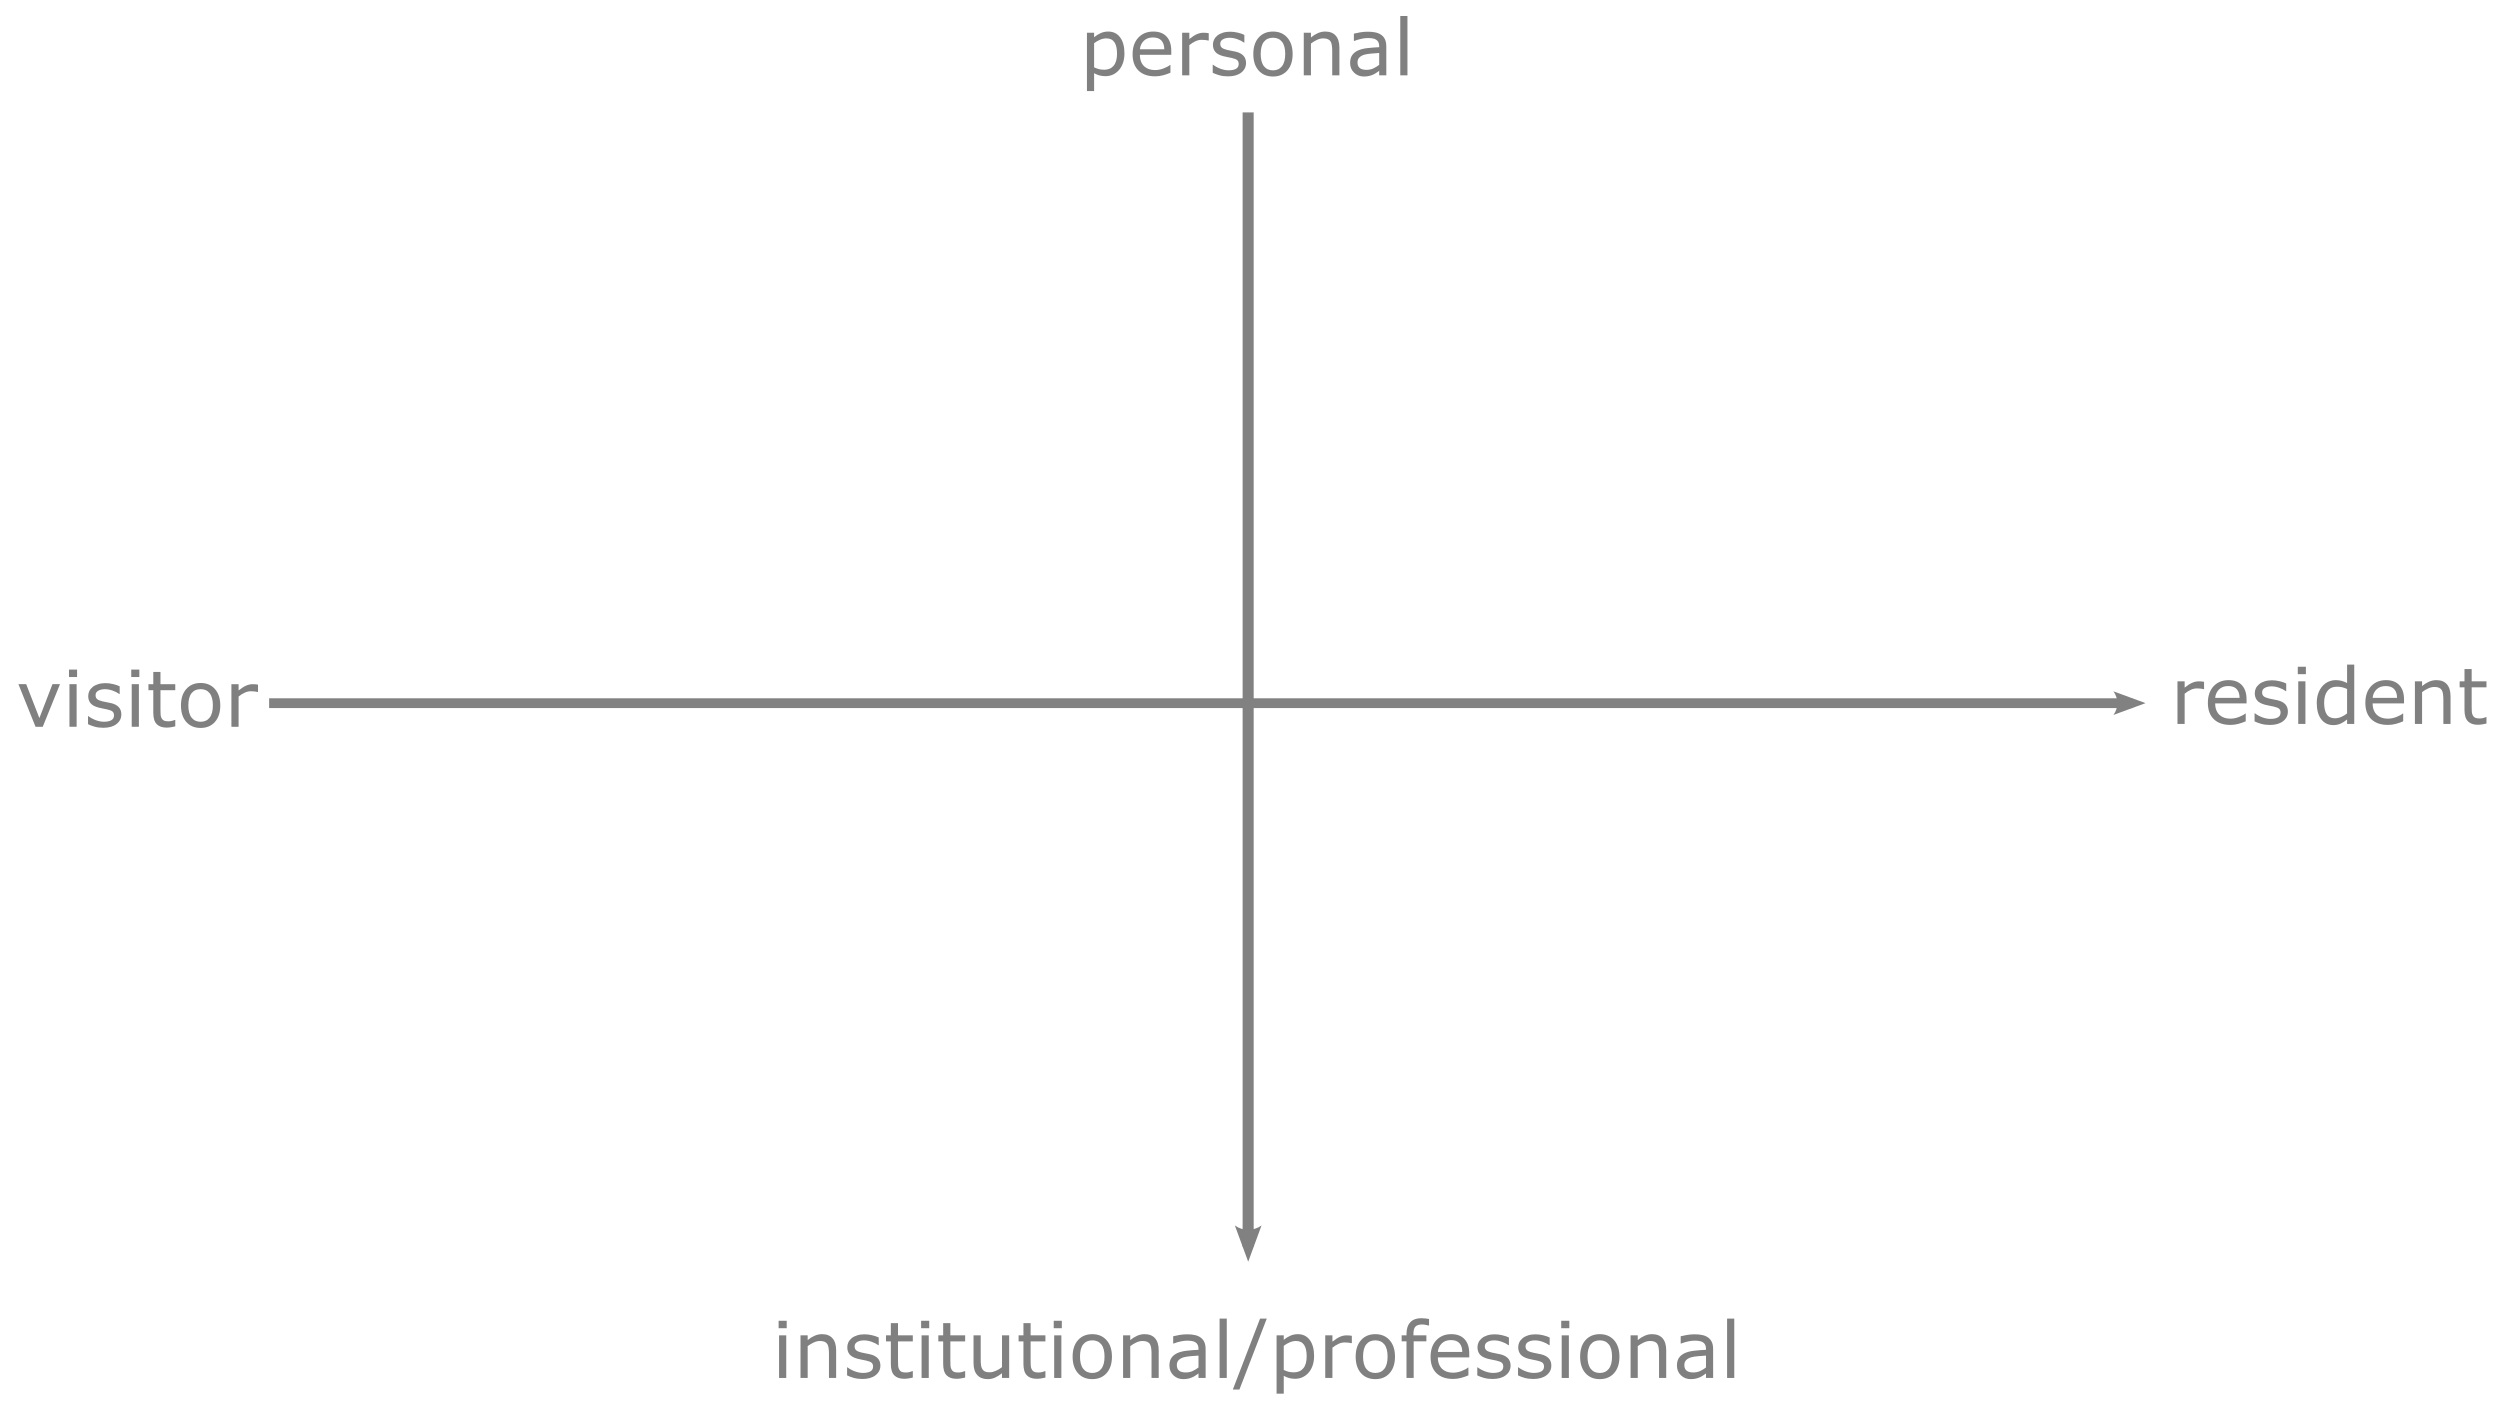
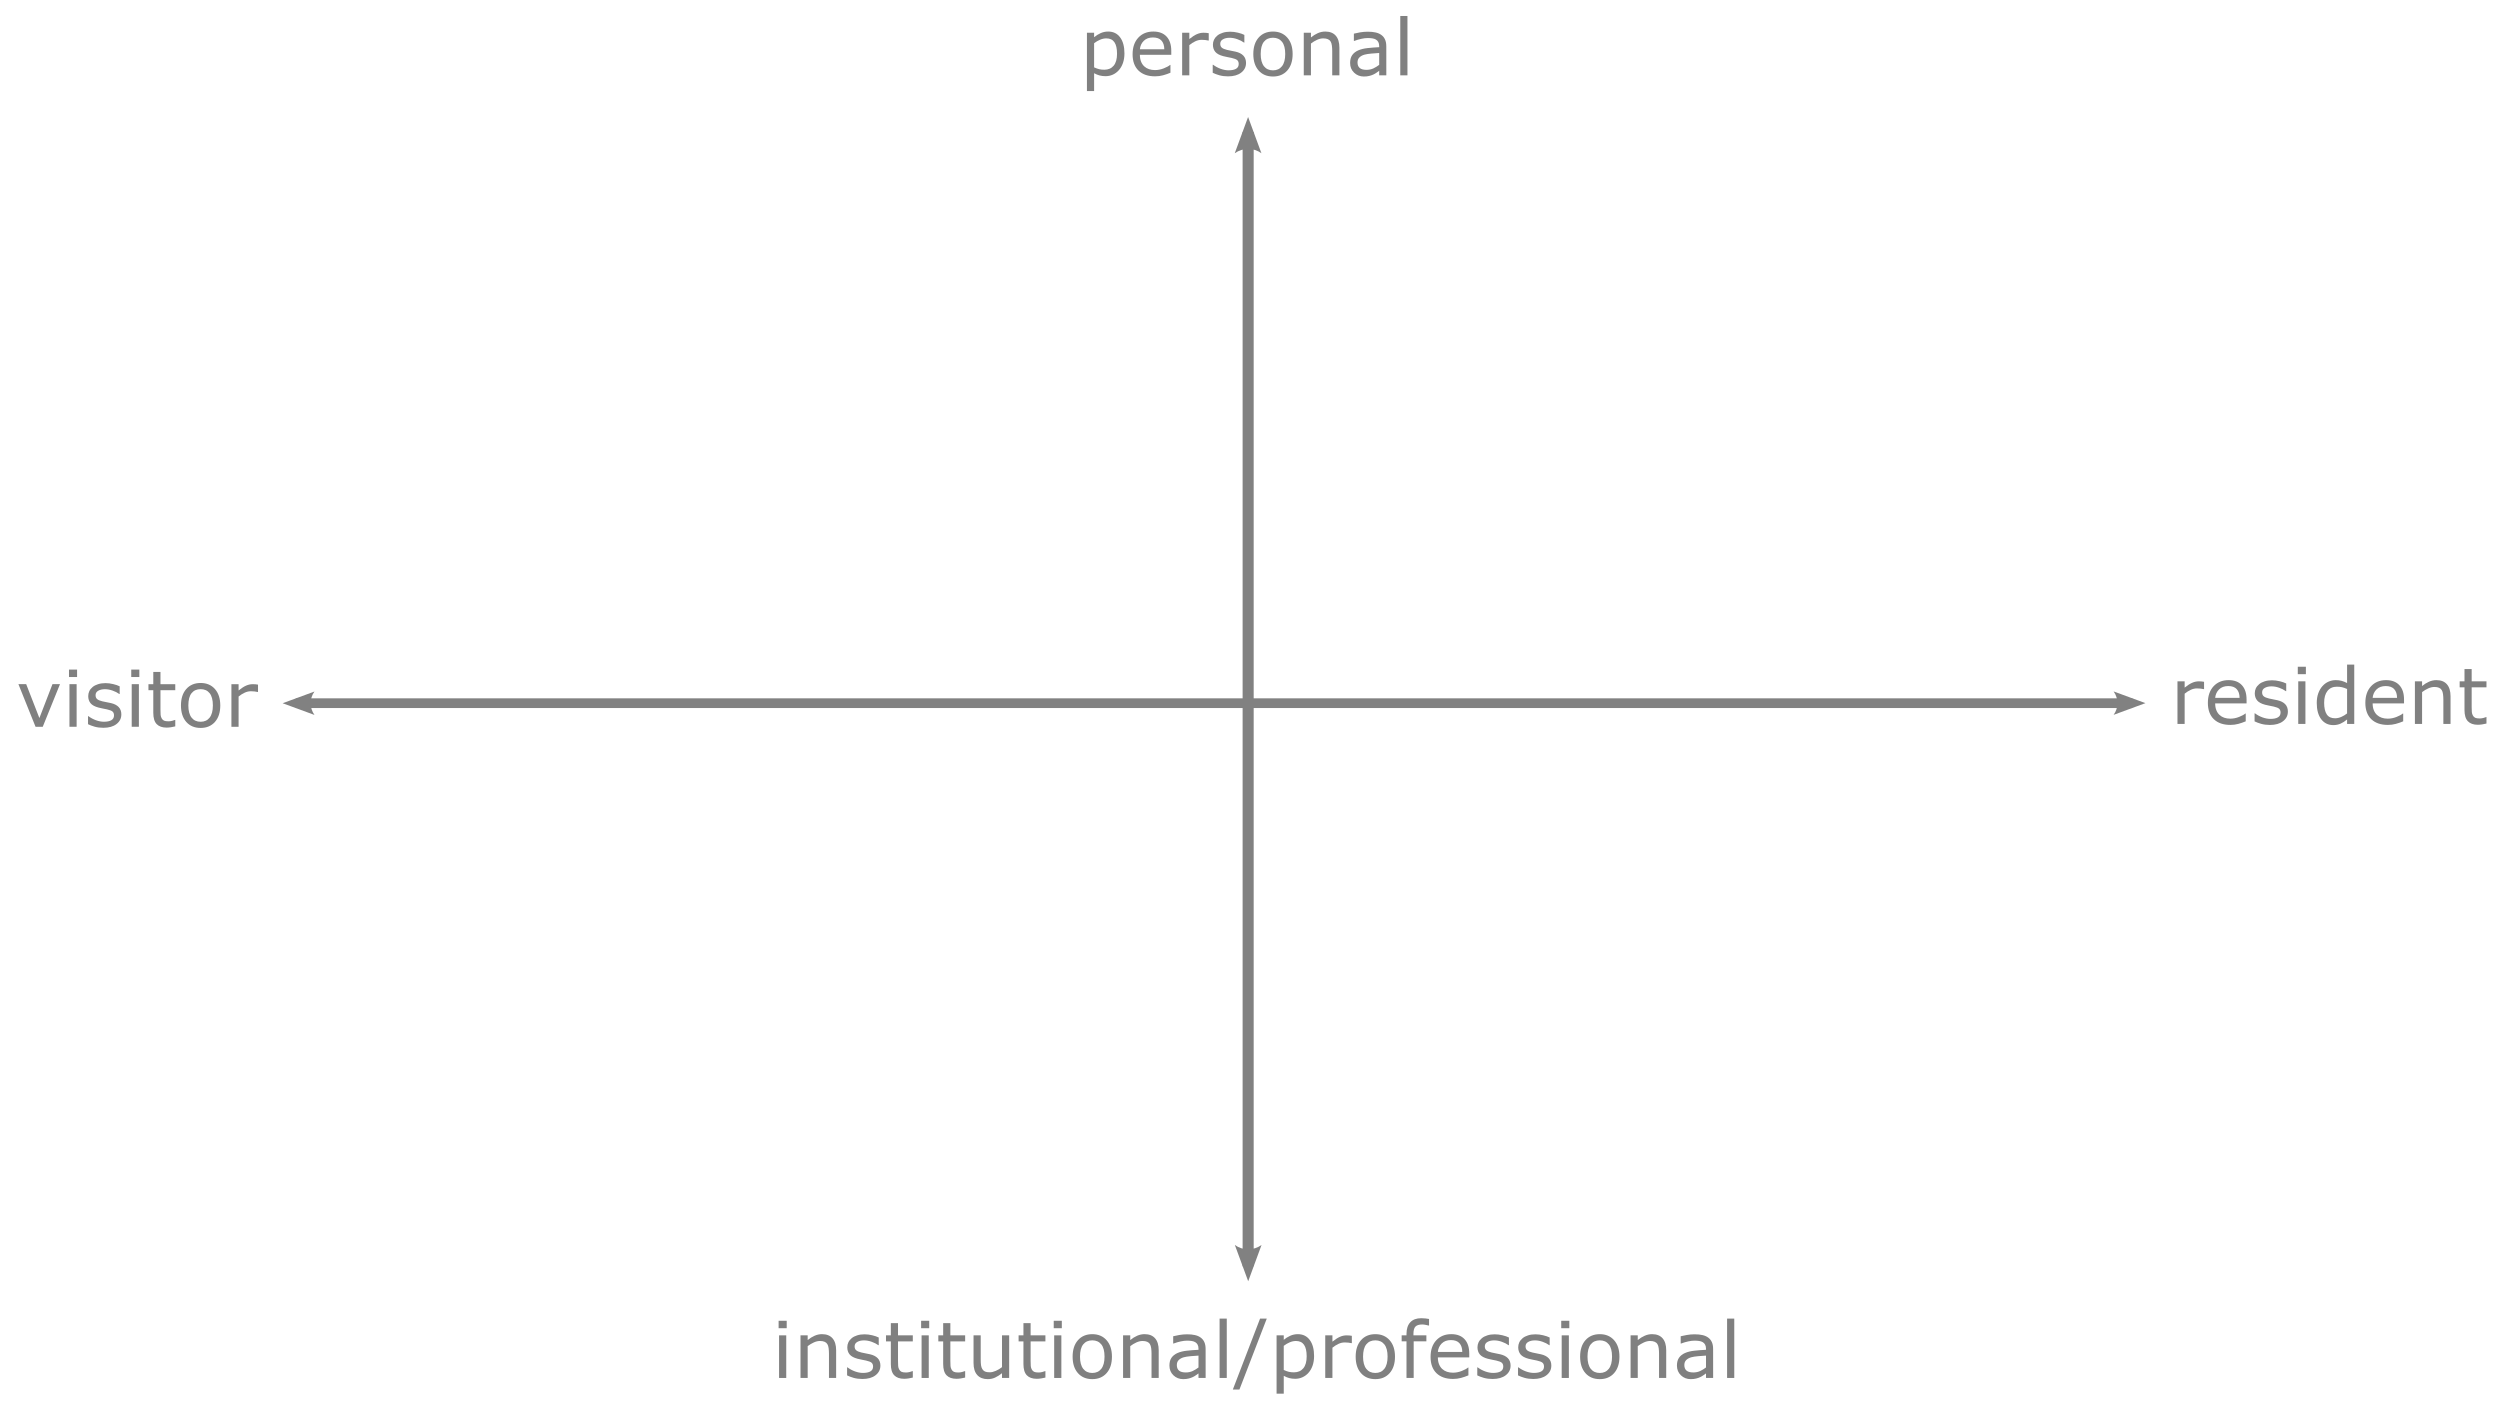
<svg xmlns="http://www.w3.org/2000/svg" width="338.667mm" height="190.5mm" viewBox="0 0 338.667 190.5" version="1.1" id="svg5">
  <defs id="defs2">
+     <marker style="overflow:visible" id="marker1317" refX="0.0" refY="0.0" orient="auto">
+       <path transform="scale(0.3) translate(-2.3,0)" d="M 8.719,4.034 L -2.207,0.016 L 8.719,-4.002 C 6.973,-1.63 6.983,1.616 8.719,4.034 z " style="fill-rule:evenodd;fill:context-stroke;stroke-width:0.625;stroke-linejoin:round" id="path1315" />
+     </marker>
+     <marker style="overflow:visible" id="Arrow2Sstart" refX="0.0" refY="0.0" orient="auto">
+       <path transform="scale(0.3) translate(-2.3,0)" d="M 8.719,4.034 L -2.207,0.016 L 8.719,-4.002 C 6.973,-1.63 6.983,1.616 8.719,4.034 z " style="fill-rule:evenodd;fill:context-stroke;stroke-width:0.625;stroke-linejoin:round" id="path1059" />
+     </marker>
+     <marker style="overflow:visible" id="marker1299" refX="0.0" refY="0.0" orient="auto">
+       <path transform="scale(0.6) translate(0,0)" d="M 8.719,4.034 L -2.207,0.016 L 8.719,-4.002 C 6.973,-1.63 6.983,1.616 8.719,4.034 z " style="fill-rule:evenodd;fill:context-stroke;stroke-width:0.625;stroke-linejoin:round" id="path1297" />
+     </marker>
+     <marker style="overflow:visible" id="Arrow2Mstart" refX="0.0" refY="0.0" orient="auto">
+       <path transform="scale(0.6) translate(0,0)" d="M 8.719,4.034 L -2.207,0.016 L 8.719,-4.002 C 6.973,-1.63 6.983,1.616 8.719,4.034 z " style="fill-rule:evenodd;fill:context-stroke;stroke-width:0.625;stroke-linejoin:round" id="path1053" />
+     </marker>
    <marker style="overflow:visible;" id="marker7931" refX="0.0" refY="0.0" orient="auto">
      <path transform="scale(0.3) rotate(180) translate(-2.3,0)" d="M 8.719,4.034 L -2.207,0.016 L 8.719,-4.002 C 6.973,-1.63 6.983,1.616 8.719,4.034 z " style="fill-rule:evenodd;fill:context-stroke;stroke-width:0.625;stroke-linejoin:round;" id="path7929" />
    </marker>
    <marker style="overflow:visible;" id="Arrow2Send" refX="0.0" refY="0.0" orient="auto">
      <path transform="scale(0.3) rotate(180) translate(-2.3,0)" d="M 8.719,4.034 L -2.207,0.016 L 8.719,-4.002 C 6.973,-1.63 6.983,1.616 8.719,4.034 z " style="fill-rule:evenodd;fill:context-stroke;stroke-width:0.625;stroke-linejoin:round;" id="path7625" />
    </marker>
    <marker style="overflow:visible;" id="marker7878" refX="0.0" refY="0.0" orient="auto">
      <path transform="scale(0.6) rotate(180) translate(0,0)" d="M 8.719,4.034 L -2.207,0.016 L 8.719,-4.002 C 6.973,-1.63 6.983,1.616 8.719,4.034 z " style="fill-rule:evenodd;fill:context-stroke;stroke-width:0.625;stroke-linejoin:round;" id="path7876" />
    </marker>
    <marker style="overflow:visible;" id="Arrow2Mend" refX="0.0" refY="0.0" orient="auto">
      <path transform="scale(0.6) rotate(180) translate(0,0)" d="M 8.719,4.034 L -2.207,0.016 L 8.719,-4.002 C 6.973,-1.63 6.983,1.616 8.719,4.034 z " style="fill-rule:evenodd;fill:context-stroke;stroke-width:0.625;stroke-linejoin:round;" id="path7619" />
    </marker>
    <marker style="overflow:visible;" id="Arrow1Lend" refX="0.0" refY="0.0" orient="auto">
      <path transform="scale(0.8) rotate(180) translate(12.5,0)" style="fill-rule:evenodd;fill:context-stroke;stroke:context-stroke;stroke-width:1.0pt;" d="M 0.0,0.0 L 5.0,-5.0 L -12.5,0.0 L 5.0,5.0 L 0.0,0.0 z " id="path7595" />
    </marker>
    <marker style="overflow:visible" id="Arrow1Lstart" refX="0.0" refY="0.0" orient="auto">
      <path transform="scale(0.8) translate(12.5,0)" style="fill-rule:evenodd;fill:context-stroke;stroke:context-stroke;stroke-width:1.0pt" d="M 0.0,0.0 L 5.0,-5.0 L -12.5,0.0 L 5.0,5.0 L 0.0,0.0 z " id="path7592" />
    </marker>
  </defs>
  <g id="layer1">
    <g aria-label="personal" id="text1262" style="font-size:10.583px;line-height:1.25;stroke-width:0.265;fill:#808080">
      <path d="m 152.324,7.25 q 0,0.703 -0.202,1.287 -0.202,0.579 -0.568,0.982 -0.341,0.382 -0.806,0.594 -0.46,0.207 -0.977,0.207 -0.45,0 -0.816,-0.098 -0.362,-0.098 -0.739,-0.305 v 2.418 h -0.972 V 4.434 h 0.972 v 0.605 q 0.388,-0.326 0.868,-0.543 0.486,-0.222 1.034,-0.222 1.044,0 1.623,0.791 0.584,0.785 0.584,2.186 z m -1.003,0.026 q 0,-1.044 -0.357,-1.561 -0.357,-0.517 -1.096,-0.517 -0.419,0 -0.842,0.181 -0.424,0.181 -0.811,0.475 v 3.271 q 0.413,0.186 0.708,0.253 0.3,0.067 0.677,0.067 0.811,0 1.266,-0.548 0.455,-0.548 0.455,-1.623 z" id="path31" style="fill:#808080" />
      <path d="m 158.67,7.421 h -4.253 q 0,0.532 0.16,0.93 0.16,0.393 0.439,0.646 0.269,0.248 0.636,0.372 0.372,0.124 0.816,0.124 0.589,0 1.183,-0.233 0.599,-0.238 0.853,-0.465 h 0.052 v 1.059 q -0.491,0.207 -1.003,0.346 -0.512,0.14 -1.075,0.14 -1.437,0 -2.243,-0.775 -0.806,-0.78 -0.806,-2.212 0,-1.416 0.77,-2.248 0.775,-0.832 2.036,-0.832 1.168,0 1.798,0.682 0.636,0.682 0.636,1.938 z m -0.946,-0.744 q -0.005,-0.765 -0.388,-1.183 -0.377,-0.419 -1.152,-0.419 -0.78,0 -1.245,0.46 -0.46,0.46 -0.522,1.142 z" id="path33" style="fill:#808080" />
      <path d="m 163.745,5.493 h -0.052 q -0.217,-0.052 -0.424,-0.072 -0.202,-0.026 -0.481,-0.026 -0.45,0 -0.868,0.202 -0.419,0.196 -0.806,0.512 v 4.098 h -0.972 V 4.434 h 0.972 v 0.853 q 0.579,-0.465 1.018,-0.656 0.444,-0.196 0.904,-0.196 0.253,0 0.367,0.016 0.114,0.01 0.341,0.047 z" id="path35" style="fill:#808080" />
      <path d="m 168.794,8.542 q 0,0.791 -0.656,1.297 -0.651,0.506 -1.783,0.506 -0.641,0 -1.178,-0.15 -0.532,-0.155 -0.894,-0.336 V 8.77 h 0.052 q 0.46,0.346 1.023,0.553 0.563,0.202 1.08,0.202 0.641,0 1.003,-0.207 0.362,-0.207 0.362,-0.651 0,-0.341 -0.196,-0.517 -0.196,-0.176 -0.754,-0.3 -0.207,-0.047 -0.543,-0.109 -0.331,-0.062 -0.605,-0.134 -0.76,-0.202 -1.08,-0.589 -0.315,-0.393 -0.315,-0.961 0,-0.357 0.145,-0.672 0.15,-0.315 0.45,-0.563 0.289,-0.243 0.734,-0.382 0.45,-0.145 1.003,-0.145 0.517,0 1.044,0.129 0.532,0.124 0.884,0.305 v 1.039 h -0.052 q -0.372,-0.274 -0.904,-0.46 -0.532,-0.191 -1.044,-0.191 -0.532,0 -0.899,0.207 -0.367,0.202 -0.367,0.605 0,0.357 0.222,0.537 0.217,0.181 0.703,0.295 0.269,0.062 0.599,0.124 0.336,0.062 0.558,0.114 0.677,0.155 1.044,0.532 0.367,0.382 0.367,1.013 z" id="path37" style="fill:#808080" />
      <path d="m 175.109,7.323 q 0,1.411 -0.723,2.227 -0.723,0.816 -1.938,0.816 -1.225,0 -1.948,-0.816 -0.718,-0.816 -0.718,-2.227 0,-1.411 0.718,-2.227 0.723,-0.822 1.948,-0.822 1.214,0 1.938,0.822 0.723,0.816 0.723,2.227 z m -1.003,0 q 0,-1.121 -0.439,-1.664 -0.439,-0.548 -1.22,-0.548 -0.791,0 -1.23,0.548 -0.434,0.543 -0.434,1.664 0,1.085 0.439,1.648 0.439,0.558 1.225,0.558 0.775,0 1.214,-0.553 0.444,-0.558 0.444,-1.654 z" id="path39" style="fill:#808080" />
      <path d="M 181.444,10.206 H 180.472 V 6.92 q 0,-0.398 -0.046,-0.744 -0.046,-0.351 -0.171,-0.548 -0.129,-0.217 -0.372,-0.32 -0.243,-0.109 -0.63,-0.109 -0.398,0 -0.832,0.196 -0.434,0.196 -0.832,0.501 v 4.31 h -0.972 V 4.434 h 0.972 V 5.075 q 0.455,-0.377 0.941,-0.589 0.486,-0.212 0.997,-0.212 0.935,0 1.426,0.563 0.491,0.563 0.491,1.623 z" id="path41" style="fill:#808080" />
      <path d="m 187.8,10.206 h -0.966 V 9.591 q -0.129,0.088 -0.351,0.248 -0.217,0.155 -0.424,0.248 -0.243,0.119 -0.558,0.196 -0.315,0.083 -0.739,0.083 -0.78,0 -1.323,-0.517 -0.543,-0.517 -0.543,-1.318 0,-0.656 0.279,-1.059 0.284,-0.408 0.806,-0.641 0.527,-0.233 1.266,-0.315 0.739,-0.083 1.586,-0.124 V 6.243 q 0,-0.331 -0.119,-0.548 -0.114,-0.217 -0.331,-0.341 -0.207,-0.119 -0.496,-0.16 -0.289,-0.041 -0.605,-0.041 -0.382,0 -0.853,0.103 -0.47,0.098 -0.972,0.289 h -0.052 V 4.558 q 0.284,-0.078 0.822,-0.171 0.537,-0.093 1.059,-0.093 0.61,0 1.059,0.103 0.455,0.098 0.785,0.341 0.326,0.238 0.496,0.615 0.171,0.377 0.171,0.935 z M 186.834,8.785 V 7.178 q -0.444,0.026 -1.049,0.078 -0.599,0.052 -0.951,0.15 -0.419,0.119 -0.677,0.372 -0.258,0.248 -0.258,0.687 0,0.496 0.3,0.749 0.3,0.248 0.915,0.248 0.512,0 0.935,-0.196 0.424,-0.202 0.785,-0.481 z" id="path43" style="fill:#808080" />
      <path d="m 190.663,10.206 h -0.972 V 2.165 h 0.972 z" id="path45" style="fill:#808080" />
    </g>
    <g aria-label="visitor " id="text1262-1" style="font-size:10.583px;line-height:1.25;text-align:center;text-anchor:middle;stroke-width:0.265;fill:#808080">
      <path d="M 8.127,92.68 5.791,98.453 H 4.814 L 2.494,92.68 h 1.054 l 1.788,4.594 1.772,-4.594 z" id="path48" style="fill:#808080" />
      <path d="M 10.442,91.714 H 9.346 v -1.008 h 1.096 z m -0.062,6.739 H 9.408 v -5.772 h 0.972 z" id="path50" style="fill:#808080" />
      <path d="m 16.436,96.789 q 0,0.791 -0.656,1.297 -0.651,0.506 -1.783,0.506 -0.641,0 -1.178,-0.15 -0.532,-0.155 -0.894,-0.336 v -1.09 h 0.052 q 0.46,0.346 1.023,0.553 0.563,0.202 1.08,0.202 0.641,0 1.003,-0.207 0.362,-0.207 0.362,-0.651 0,-0.341 -0.196,-0.517 -0.196,-0.176 -0.754,-0.3 -0.207,-0.047 -0.543,-0.109 -0.331,-0.062 -0.605,-0.134 -0.76,-0.202 -1.08,-0.589 -0.315,-0.393 -0.315,-0.961 0,-0.357 0.145,-0.672 0.15,-0.315 0.45,-0.563 0.289,-0.243 0.734,-0.382 0.45,-0.145 1.003,-0.145 0.517,0 1.044,0.129 0.532,0.124 0.884,0.305 v 1.039 h -0.052 q -0.372,-0.274 -0.904,-0.46 -0.532,-0.191 -1.044,-0.191 -0.532,0 -0.899,0.207 -0.367,0.202 -0.367,0.605 0,0.357 0.222,0.537 0.217,0.181 0.703,0.295 0.269,0.062 0.599,0.124 0.336,0.062 0.558,0.114 0.677,0.155 1.044,0.532 0.367,0.382 0.367,1.013 z" id="path52" style="fill:#808080" />
      <path d="m 18.876,91.714 h -1.096 v -1.008 h 1.096 z m -0.062,6.739 h -0.972 v -5.772 h 0.972 z" id="path54" style="fill:#808080" />
      <path d="m 23.743,98.401 q -0.274,0.072 -0.599,0.119 -0.32,0.047 -0.574,0.047 -0.884,0 -1.344,-0.475 -0.46,-0.475 -0.46,-1.524 v -3.07 h -0.656 v -0.816 h 0.656 v -1.659 h 0.972 v 1.659 h 2.005 v 0.816 h -2.005 v 2.63 q 0,0.455 0.021,0.713 0.021,0.253 0.145,0.475 0.114,0.207 0.31,0.305 0.202,0.093 0.61,0.093 0.238,0 0.496,-0.067 0.258,-0.072 0.372,-0.119 h 0.052 z" id="path56" style="fill:#808080" />
      <path d="m 29.841,95.569 q 0,1.411 -0.723,2.227 -0.723,0.816 -1.938,0.816 -1.225,0 -1.948,-0.816 -0.718,-0.816 -0.718,-2.227 0,-1.411 0.718,-2.227 0.723,-0.822 1.948,-0.822 1.214,0 1.938,0.822 0.723,0.816 0.723,2.227 z m -1.003,0 q 0,-1.121 -0.439,-1.664 -0.439,-0.548 -1.22,-0.548 -0.791,0 -1.23,0.548 -0.434,0.543 -0.434,1.664 0,1.085 0.439,1.648 0.439,0.558 1.225,0.558 0.775,0 1.214,-0.553 0.444,-0.558 0.444,-1.654 z" id="path58" style="fill:#808080" />
      <path d="m 34.952,93.74 h -0.052 q -0.217,-0.052 -0.424,-0.072 -0.202,-0.026 -0.481,-0.026 -0.45,0 -0.868,0.202 -0.419,0.196 -0.806,0.512 v 4.098 h -0.972 v -5.772 h 0.972 v 0.853 q 0.579,-0.465 1.018,-0.656 0.444,-0.196 0.904,-0.196 0.253,0 0.367,0.015 0.114,0.01 0.341,0.047 z" id="path60" style="fill:#808080" />
    </g>
    <g aria-label="resident" id="text1262-1-8" style="font-size:10.583px;line-height:1.25;text-align:center;text-anchor:middle;stroke-width:0.265;fill:#808080">
      <path d="m 298.578,93.355 h -0.052 q -0.217,-0.052 -0.424,-0.072 -0.202,-0.026 -0.481,-0.026 -0.45,0 -0.868,0.202 -0.419,0.196 -0.806,0.512 v 4.098 h -0.972 v -5.772 h 0.972 v 0.853 q 0.579,-0.465 1.018,-0.656 0.444,-0.196 0.904,-0.196 0.253,0 0.367,0.015 0.114,0.01 0.341,0.047 z" id="path63" style="fill:#808080" />
      <path d="m 304.335,95.283 h -4.253 q 0,0.532 0.16,0.93 0.16,0.393 0.439,0.646 0.269,0.248 0.636,0.372 0.372,0.124 0.816,0.124 0.589,0 1.183,-0.233 0.599,-0.238 0.853,-0.465 h 0.052 v 1.059 q -0.491,0.207 -1.003,0.346 -0.512,0.14 -1.075,0.14 -1.437,0 -2.243,-0.775 -0.806,-0.78 -0.806,-2.212 0,-1.416 0.77,-2.248 0.775,-0.832 2.036,-0.832 1.168,0 1.798,0.682 0.636,0.682 0.636,1.938 z m -0.946,-0.744 q -0.005,-0.765 -0.388,-1.183 -0.377,-0.419 -1.152,-0.419 -0.78,0 -1.245,0.46 -0.46,0.46 -0.522,1.142 z" id="path65" style="fill:#808080" />
      <path d="m 309.931,96.404 q 0,0.791 -0.656,1.297 -0.651,0.506 -1.783,0.506 -0.641,0 -1.178,-0.15 -0.532,-0.155 -0.894,-0.336 v -1.09 h 0.052 q 0.46,0.346 1.023,0.553 0.563,0.202 1.08,0.202 0.641,0 1.003,-0.207 0.362,-0.207 0.362,-0.651 0,-0.341 -0.196,-0.517 -0.196,-0.176 -0.754,-0.3 -0.207,-0.047 -0.543,-0.109 -0.331,-0.062 -0.605,-0.134 -0.76,-0.202 -1.08,-0.589 -0.315,-0.393 -0.315,-0.961 0,-0.357 0.145,-0.672 0.15,-0.315 0.45,-0.563 0.289,-0.243 0.734,-0.382 0.45,-0.145 1.003,-0.145 0.517,0 1.044,0.129 0.532,0.124 0.884,0.305 v 1.039 h -0.052 q -0.372,-0.274 -0.904,-0.46 -0.532,-0.191 -1.044,-0.191 -0.532,0 -0.899,0.207 -0.367,0.202 -0.367,0.605 0,0.357 0.222,0.537 0.217,0.181 0.703,0.295 0.269,0.062 0.599,0.124 0.336,0.062 0.558,0.114 0.677,0.155 1.044,0.532 0.367,0.382 0.367,1.013 z" id="path67" style="fill:#808080" />
      <path d="m 312.37,91.329 h -1.096 v -1.008 h 1.096 z m -0.062,6.739 h -0.972 v -5.772 h 0.972 z" id="path69" style="fill:#808080" />
      <path d="m 318.923,98.068 h -0.972 v -0.605 q -0.419,0.362 -0.873,0.563 -0.455,0.202 -0.987,0.202 -1.034,0 -1.643,-0.796 -0.605,-0.796 -0.605,-2.207 0,-0.734 0.207,-1.307 0.212,-0.574 0.568,-0.977 0.351,-0.393 0.816,-0.599 0.47,-0.207 0.972,-0.207 0.455,0 0.806,0.098 0.351,0.093 0.739,0.295 V 90.027 h 0.972 z m -0.972,-1.421 v -3.312 q -0.393,-0.176 -0.703,-0.243 -0.31,-0.067 -0.677,-0.067 -0.816,0 -1.271,0.568 -0.455,0.568 -0.455,1.612 0,1.028 0.351,1.566 0.351,0.532 1.127,0.532 0.413,0 0.837,-0.181 0.424,-0.186 0.791,-0.475 z" id="path71" style="fill:#808080" />
      <path d="m 325.667,95.283 h -4.253 q 0,0.532 0.16,0.93 0.16,0.393 0.439,0.646 0.269,0.248 0.636,0.372 0.372,0.124 0.816,0.124 0.589,0 1.183,-0.233 0.599,-0.238 0.853,-0.465 h 0.052 v 1.059 q -0.491,0.207 -1.003,0.346 -0.512,0.14 -1.075,0.14 -1.437,0 -2.243,-0.775 -0.806,-0.78 -0.806,-2.212 0,-1.416 0.77,-2.248 0.775,-0.832 2.036,-0.832 1.168,0 1.798,0.682 0.636,0.682 0.636,1.938 z m -0.946,-0.744 q -0.005,-0.765 -0.388,-1.183 -0.377,-0.419 -1.152,-0.419 -0.78,0 -1.245,0.46 -0.46,0.46 -0.522,1.142 z" id="path73" style="fill:#808080" />
      <path d="m 331.966,98.068 h -0.972 v -3.287 q 0,-0.398 -0.046,-0.744 -0.046,-0.351 -0.171,-0.548 -0.129,-0.217 -0.372,-0.32 -0.243,-0.109 -0.63,-0.109 -0.398,0 -0.832,0.196 -0.434,0.196 -0.832,0.501 v 4.31 h -0.972 v -5.772 h 0.972 v 0.641 q 0.455,-0.377 0.941,-0.589 0.486,-0.212 0.997,-0.212 0.935,0 1.426,0.563 0.491,0.563 0.491,1.623 z" id="path75" style="fill:#808080" />
      <path d="m 336.834,98.016 q -0.274,0.072 -0.599,0.119 -0.32,0.047 -0.574,0.047 -0.884,0 -1.344,-0.475 -0.46,-0.475 -0.46,-1.524 v -3.07 h -0.656 v -0.816 h 0.656 V 90.637 h 0.972 v 1.659 h 2.005 v 0.816 h -2.005 v 2.63 q 0,0.455 0.021,0.713 0.021,0.253 0.145,0.475 0.114,0.207 0.31,0.305 0.202,0.093 0.61,0.093 0.238,0 0.496,-0.067 0.258,-0.072 0.372,-0.119 h 0.052 z" id="path77" style="fill:#808080" />
    </g>
    <g aria-label="institutional/professional" id="text1262-0" style="font-size:10.583px;line-height:1.25;stroke-width:0.265;fill:#808080">
      <path d="m 106.572,179.929 h -1.096 v -1.008 h 1.096 z m -0.062,6.739 h -0.972 v -5.772 h 0.972 z" id="path80" style="fill:#808080" />
      <path d="m 113.269,186.667 h -0.972 v -3.287 q 0,-0.398 -0.046,-0.744 -0.046,-0.351 -0.171,-0.548 -0.129,-0.217 -0.372,-0.32 -0.243,-0.109 -0.63,-0.109 -0.398,0 -0.832,0.196 -0.434,0.196 -0.832,0.501 v 4.31 h -0.972 v -5.772 h 0.972 v 0.641 q 0.455,-0.377 0.941,-0.589 0.486,-0.212 0.997,-0.212 0.935,0 1.426,0.563 0.491,0.563 0.491,1.623 z" id="path82" style="fill:#808080" />
      <path d="m 119.263,185.003 q 0,0.791 -0.656,1.297 -0.651,0.506 -1.783,0.506 -0.641,0 -1.178,-0.15 -0.532,-0.155 -0.894,-0.336 v -1.09 h 0.052 q 0.46,0.346 1.023,0.553 0.563,0.202 1.08,0.202 0.641,0 1.003,-0.207 0.362,-0.207 0.362,-0.651 0,-0.341 -0.196,-0.517 -0.196,-0.176 -0.754,-0.3 -0.207,-0.046 -0.543,-0.109 -0.331,-0.062 -0.605,-0.134 -0.76,-0.202 -1.08,-0.589 -0.315,-0.393 -0.315,-0.961 0,-0.357 0.145,-0.672 0.15,-0.315 0.45,-0.563 0.289,-0.243 0.734,-0.382 0.45,-0.145 1.003,-0.145 0.517,0 1.044,0.129 0.532,0.124 0.884,0.305 v 1.039 h -0.052 q -0.372,-0.274 -0.904,-0.46 -0.532,-0.191 -1.044,-0.191 -0.532,0 -0.899,0.207 -0.367,0.202 -0.367,0.605 0,0.357 0.222,0.537 0.217,0.181 0.703,0.295 0.269,0.062 0.599,0.124 0.336,0.062 0.558,0.114 0.677,0.155 1.044,0.532 0.367,0.382 0.367,1.013 z" id="path84" style="fill:#808080" />
      <path d="m 123.656,186.616 q -0.274,0.072 -0.599,0.119 -0.32,0.046 -0.574,0.046 -0.884,0 -1.344,-0.475 -0.46,-0.475 -0.46,-1.524 v -3.07 h -0.656 v -0.816 h 0.656 v -1.659 h 0.972 v 1.659 h 2.005 v 0.816 h -2.005 v 2.63 q 0,0.455 0.021,0.713 0.021,0.253 0.145,0.475 0.114,0.207 0.31,0.305 0.202,0.093 0.61,0.093 0.238,0 0.496,-0.067 0.258,-0.072 0.372,-0.119 h 0.052 z" id="path86" style="fill:#808080" />
      <path d="m 125.878,179.929 h -1.096 v -1.008 h 1.096 z m -0.062,6.739 h -0.972 v -5.772 h 0.972 z" id="path88" style="fill:#808080" />
      <path d="m 130.746,186.616 q -0.274,0.072 -0.599,0.119 -0.32,0.046 -0.574,0.046 -0.884,0 -1.344,-0.475 -0.46,-0.475 -0.46,-1.524 v -3.07 h -0.656 v -0.816 h 0.656 v -1.659 h 0.972 v 1.659 h 2.005 v 0.816 h -2.005 v 2.63 q 0,0.455 0.021,0.713 0.021,0.253 0.145,0.475 0.114,0.207 0.31,0.305 0.202,0.093 0.61,0.093 0.238,0 0.496,-0.067 0.258,-0.072 0.372,-0.119 h 0.052 z" id="path90" style="fill:#808080" />
      <path d="m 136.709,186.667 h -0.972 v -0.641 q -0.491,0.388 -0.941,0.594 -0.45,0.207 -0.992,0.207 -0.909,0 -1.416,-0.553 -0.506,-0.558 -0.506,-1.633 v -3.747 h 0.972 v 3.287 q 0,0.439 0.041,0.754 0.041,0.31 0.176,0.532 0.14,0.227 0.362,0.331 0.222,0.103 0.646,0.103 0.377,0 0.822,-0.196 0.45,-0.196 0.837,-0.501 v -4.31 h 0.972 z" id="path92" style="fill:#808080" />
      <path d="m 141.619,186.616 q -0.274,0.072 -0.599,0.119 -0.32,0.046 -0.574,0.046 -0.884,0 -1.344,-0.475 -0.46,-0.475 -0.46,-1.524 v -3.07 h -0.656 v -0.816 h 0.656 v -1.659 h 0.972 v 1.659 h 2.005 v 0.816 h -2.005 v 2.63 q 0,0.455 0.021,0.713 0.021,0.253 0.145,0.475 0.114,0.207 0.31,0.305 0.202,0.093 0.61,0.093 0.238,0 0.496,-0.067 0.258,-0.072 0.372,-0.119 h 0.052 z" id="path94" style="fill:#808080" />
      <path d="m 143.841,179.929 h -1.096 v -1.008 h 1.096 z m -0.062,6.739 h -0.972 v -5.772 h 0.972 z" id="path96" style="fill:#808080" />
      <path d="m 150.631,183.784 q 0,1.411 -0.723,2.227 -0.723,0.816 -1.938,0.816 -1.225,0 -1.948,-0.816 -0.718,-0.816 -0.718,-2.227 0,-1.411 0.718,-2.227 0.723,-0.822 1.948,-0.822 1.214,0 1.938,0.822 0.723,0.816 0.723,2.227 z m -1.003,0 q 0,-1.121 -0.439,-1.664 -0.439,-0.548 -1.22,-0.548 -0.791,0 -1.23,0.548 -0.434,0.543 -0.434,1.664 0,1.085 0.439,1.648 0.439,0.558 1.225,0.558 0.775,0 1.214,-0.553 0.444,-0.558 0.444,-1.654 z" id="path98" style="fill:#808080" />
      <path d="m 156.966,186.667 h -0.972 v -3.287 q 0,-0.398 -0.046,-0.744 -0.046,-0.351 -0.171,-0.548 -0.129,-0.217 -0.372,-0.32 -0.243,-0.109 -0.63,-0.109 -0.398,0 -0.832,0.196 -0.434,0.196 -0.832,0.501 v 4.31 h -0.972 v -5.772 h 0.972 v 0.641 q 0.455,-0.377 0.941,-0.589 0.486,-0.212 0.997,-0.212 0.935,0 1.426,0.563 0.491,0.563 0.491,1.623 z" id="path100" style="fill:#808080" />
      <path d="m 163.323,186.667 h -0.966 v -0.615 q -0.129,0.088 -0.351,0.248 -0.217,0.155 -0.424,0.248 -0.243,0.119 -0.558,0.196 -0.315,0.083 -0.739,0.083 -0.78,0 -1.323,-0.517 -0.543,-0.517 -0.543,-1.318 0,-0.656 0.279,-1.059 0.284,-0.408 0.806,-0.641 0.527,-0.233 1.266,-0.315 0.739,-0.083 1.586,-0.124 v -0.15 q 0,-0.331 -0.119,-0.548 -0.114,-0.217 -0.331,-0.341 -0.207,-0.119 -0.496,-0.16 -0.289,-0.041 -0.605,-0.041 -0.382,0 -0.853,0.103 -0.47,0.098 -0.972,0.289 h -0.052 v -0.987 q 0.284,-0.077 0.822,-0.171 0.537,-0.093 1.059,-0.093 0.61,0 1.059,0.103 0.455,0.098 0.785,0.341 0.326,0.238 0.496,0.615 0.171,0.377 0.171,0.935 z m -0.966,-1.421 v -1.607 q -0.444,0.026 -1.049,0.077 -0.599,0.052 -0.951,0.15 -0.419,0.119 -0.677,0.372 -0.258,0.248 -0.258,0.687 0,0.496 0.3,0.749 0.3,0.248 0.915,0.248 0.512,0 0.935,-0.196 0.424,-0.202 0.785,-0.481 z" id="path102" style="fill:#808080" />
      <path d="M 166.186,186.667 H 165.214 v -8.041 h 0.972 z" id="path104" style="fill:#808080" />
      <path d="m 171.606,178.626 -3.705,9.612 h -0.894 l 3.69,-9.612 z" id="path106" style="fill:#808080" />
      <path d="m 178.014,183.711 q 0,0.703 -0.202,1.287 -0.202,0.579 -0.568,0.982 -0.341,0.382 -0.806,0.594 -0.46,0.207 -0.977,0.207 -0.45,0 -0.816,-0.098 -0.362,-0.098 -0.739,-0.305 v 2.418 h -0.972 v -7.901 h 0.972 v 0.605 q 0.388,-0.326 0.868,-0.543 0.486,-0.222 1.034,-0.222 1.044,0 1.623,0.791 0.584,0.785 0.584,2.186 z m -1.003,0.026 q 0,-1.044 -0.357,-1.561 -0.357,-0.517 -1.096,-0.517 -0.419,0 -0.842,0.181 -0.424,0.181 -0.811,0.475 v 3.271 q 0.413,0.186 0.708,0.253 0.3,0.067 0.677,0.067 0.811,0 1.266,-0.548 0.455,-0.548 0.455,-1.623 z" id="path108" style="fill:#808080" />
      <path d="m 183.13,181.954 h -0.052 q -0.217,-0.052 -0.424,-0.072 -0.202,-0.026 -0.481,-0.026 -0.45,0 -0.868,0.202 -0.419,0.196 -0.806,0.512 v 4.098 h -0.972 v -5.772 h 0.972 v 0.853 q 0.579,-0.465 1.018,-0.656 0.444,-0.196 0.904,-0.196 0.253,0 0.367,0.015 0.114,0.01 0.341,0.046 z" id="path110" style="fill:#808080" />
      <path d="m 188.975,183.784 q 0,1.411 -0.723,2.227 -0.723,0.816 -1.938,0.816 -1.225,0 -1.948,-0.816 -0.718,-0.816 -0.718,-2.227 0,-1.411 0.718,-2.227 0.723,-0.822 1.948,-0.822 1.214,0 1.938,0.822 0.723,0.816 0.723,2.227 z m -1.003,0 q 0,-1.121 -0.439,-1.664 -0.439,-0.548 -1.22,-0.548 -0.791,0 -1.23,0.548 -0.434,0.543 -0.434,1.664 0,1.085 0.439,1.648 0.439,0.558 1.225,0.558 0.775,0 1.214,-0.553 0.444,-0.558 0.444,-1.654 z" id="path112" style="fill:#808080" />
      <path d="m 193.589,179.567 h -0.052 q -0.16,-0.046 -0.419,-0.093 -0.258,-0.052 -0.455,-0.052 -0.625,0 -0.909,0.279 -0.279,0.274 -0.279,0.997 v 0.196 h 1.752 v 0.816 h -1.721 v 4.956 h -0.972 v -4.956 h -0.656 v -0.816 h 0.656 v -0.191 q 0,-1.028 0.512,-1.576 0.512,-0.553 1.478,-0.553 0.326,0 0.584,0.031 0.264,0.031 0.481,0.072 z" id="path114" style="fill:#808080" />
      <path d="m 199.036,183.882 h -4.253 q 0,0.532 0.16,0.93 0.16,0.393 0.439,0.646 0.269,0.248 0.636,0.372 0.372,0.124 0.816,0.124 0.589,0 1.183,-0.233 0.599,-0.238 0.853,-0.465 h 0.052 v 1.059 q -0.491,0.207 -1.003,0.346 -0.512,0.14 -1.075,0.14 -1.437,0 -2.243,-0.775 -0.806,-0.78 -0.806,-2.212 0,-1.416 0.77,-2.248 0.775,-0.832 2.036,-0.832 1.168,0 1.798,0.682 0.636,0.682 0.636,1.938 z m -0.946,-0.744 q -0.005,-0.765 -0.388,-1.183 -0.377,-0.419 -1.152,-0.419 -0.78,0 -1.245,0.46 -0.46,0.46 -0.522,1.142 z" id="path116" style="fill:#808080" />
      <path d="m 204.633,185.003 q 0,0.791 -0.656,1.297 -0.651,0.506 -1.783,0.506 -0.641,0 -1.178,-0.15 -0.532,-0.155 -0.894,-0.336 v -1.09 h 0.052 q 0.46,0.346 1.023,0.553 0.563,0.202 1.08,0.202 0.641,0 1.003,-0.207 0.362,-0.207 0.362,-0.651 0,-0.341 -0.196,-0.517 -0.196,-0.176 -0.754,-0.3 -0.207,-0.046 -0.543,-0.109 -0.331,-0.062 -0.605,-0.134 -0.76,-0.202 -1.08,-0.589 -0.315,-0.393 -0.315,-0.961 0,-0.357 0.145,-0.672 0.15,-0.315 0.45,-0.563 0.289,-0.243 0.734,-0.382 0.45,-0.145 1.003,-0.145 0.517,0 1.044,0.129 0.532,0.124 0.884,0.305 v 1.039 h -0.052 q -0.372,-0.274 -0.904,-0.46 -0.532,-0.191 -1.044,-0.191 -0.532,0 -0.899,0.207 -0.367,0.202 -0.367,0.605 0,0.357 0.222,0.537 0.217,0.181 0.703,0.295 0.269,0.062 0.599,0.124 0.336,0.062 0.558,0.114 0.677,0.155 1.044,0.532 0.367,0.382 0.367,1.013 z" id="path118" style="fill:#808080" />
      <path d="m 210.152,185.003 q 0,0.791 -0.656,1.297 -0.651,0.506 -1.783,0.506 -0.641,0 -1.178,-0.15 -0.532,-0.155 -0.894,-0.336 v -1.09 h 0.052 q 0.46,0.346 1.023,0.553 0.563,0.202 1.08,0.202 0.641,0 1.003,-0.207 0.362,-0.207 0.362,-0.651 0,-0.341 -0.196,-0.517 -0.196,-0.176 -0.754,-0.3 -0.207,-0.046 -0.543,-0.109 -0.331,-0.062 -0.605,-0.134 -0.76,-0.202 -1.08,-0.589 -0.315,-0.393 -0.315,-0.961 0,-0.357 0.145,-0.672 0.15,-0.315 0.45,-0.563 0.289,-0.243 0.734,-0.382 0.45,-0.145 1.003,-0.145 0.517,0 1.044,0.129 0.532,0.124 0.884,0.305 v 1.039 h -0.052 q -0.372,-0.274 -0.904,-0.46 -0.532,-0.191 -1.044,-0.191 -0.532,0 -0.899,0.207 -0.367,0.202 -0.367,0.605 0,0.357 0.222,0.537 0.217,0.181 0.703,0.295 0.269,0.062 0.599,0.124 0.336,0.062 0.558,0.114 0.677,0.155 1.044,0.532 0.367,0.382 0.367,1.013 z" id="path120" style="fill:#808080" />
      <path d="m 212.591,179.929 h -1.096 v -1.008 h 1.096 z m -0.062,6.739 h -0.972 v -5.772 h 0.972 z" id="path122" style="fill:#808080" />
      <path d="m 219.381,183.784 q 0,1.411 -0.723,2.227 -0.723,0.816 -1.938,0.816 -1.225,0 -1.948,-0.816 -0.718,-0.816 -0.718,-2.227 0,-1.411 0.718,-2.227 0.723,-0.822 1.948,-0.822 1.214,0 1.938,0.822 0.723,0.816 0.723,2.227 z m -1.003,0 q 0,-1.121 -0.439,-1.664 -0.439,-0.548 -1.22,-0.548 -0.791,0 -1.23,0.548 -0.434,0.543 -0.434,1.664 0,1.085 0.439,1.648 0.439,0.558 1.225,0.558 0.775,0 1.214,-0.553 0.444,-0.558 0.444,-1.654 z" id="path124" style="fill:#808080" />
      <path d="m 225.717,186.667 h -0.972 v -3.287 q 0,-0.398 -0.046,-0.744 -0.046,-0.351 -0.171,-0.548 -0.129,-0.217 -0.372,-0.32 -0.243,-0.109 -0.63,-0.109 -0.398,0 -0.832,0.196 -0.434,0.196 -0.832,0.501 v 4.31 h -0.972 v -5.772 h 0.972 v 0.641 q 0.455,-0.377 0.941,-0.589 0.486,-0.212 0.997,-0.212 0.935,0 1.426,0.563 0.491,0.563 0.491,1.623 z" id="path126" style="fill:#808080" />
      <path d="m 232.073,186.667 h -0.966 v -0.615 q -0.129,0.088 -0.351,0.248 -0.217,0.155 -0.424,0.248 -0.243,0.119 -0.558,0.196 -0.315,0.083 -0.739,0.083 -0.78,0 -1.323,-0.517 -0.543,-0.517 -0.543,-1.318 0,-0.656 0.279,-1.059 0.284,-0.408 0.806,-0.641 0.527,-0.233 1.266,-0.315 0.739,-0.083 1.586,-0.124 v -0.15 q 0,-0.331 -0.119,-0.548 -0.114,-0.217 -0.331,-0.341 -0.207,-0.119 -0.496,-0.16 -0.289,-0.041 -0.605,-0.041 -0.382,0 -0.853,0.103 -0.47,0.098 -0.972,0.289 h -0.052 v -0.987 q 0.284,-0.077 0.822,-0.171 0.537,-0.093 1.059,-0.093 0.61,0 1.059,0.103 0.455,0.098 0.785,0.341 0.326,0.238 0.496,0.615 0.171,0.377 0.171,0.935 z m -0.966,-1.421 v -1.607 q -0.444,0.026 -1.049,0.077 -0.599,0.052 -0.951,0.15 -0.419,0.119 -0.677,0.372 -0.258,0.248 -0.258,0.687 0,0.496 0.3,0.749 0.3,0.248 0.915,0.248 0.512,0 0.935,-0.196 0.424,-0.202 0.785,-0.481 z" id="path128" style="fill:#808080" />
      <path d="m 234.936,186.667 h -0.972 v -8.041 h 0.972 z" id="path130" style="fill:#808080" />
    </g>
-     <path style="fill:#808080;stroke:#818181;stroke-width:1.326;stroke-linecap:butt;stroke-linejoin:miter;stroke-miterlimit:4;stroke-dasharray:none;stroke-opacity:1;marker-end:url(#Arrow2Send)" d="M 36.459,95.258 H 288.858" id="path6563" />
-     <path style="fill:#808080;stroke:#818181;stroke-width:1.5;stroke-linecap:butt;stroke-linejoin:miter;stroke-opacity:1;stroke-miterlimit:4;stroke-dasharray:none;marker-end:url(#marker7931)" d="M 169.082,15.228 V 168.896" id="path7927" />
+     <path style="fill:#808080;stroke:#818181;stroke-width:1.316;stroke-linecap:butt;stroke-linejoin:miter;stroke-miterlimit:4;stroke-dasharray:none;stroke-opacity:1;marker-start:url(#marker1317);marker-end:url(#Arrow2Send)" d="M 40.067,95.258 H 288.858" id="path6563" />
+     <path style="fill:#808080;stroke:#818181;stroke-width:1.5;stroke-linecap:butt;stroke-linejoin:miter;stroke-miterlimit:4;stroke-dasharray:none;stroke-opacity:1;marker-start:url(#Arrow2Sstart);marker-end:url(#marker7931)" d="M 169.082,17.874 V 171.541" id="path7927" />
  </g>
</svg>
